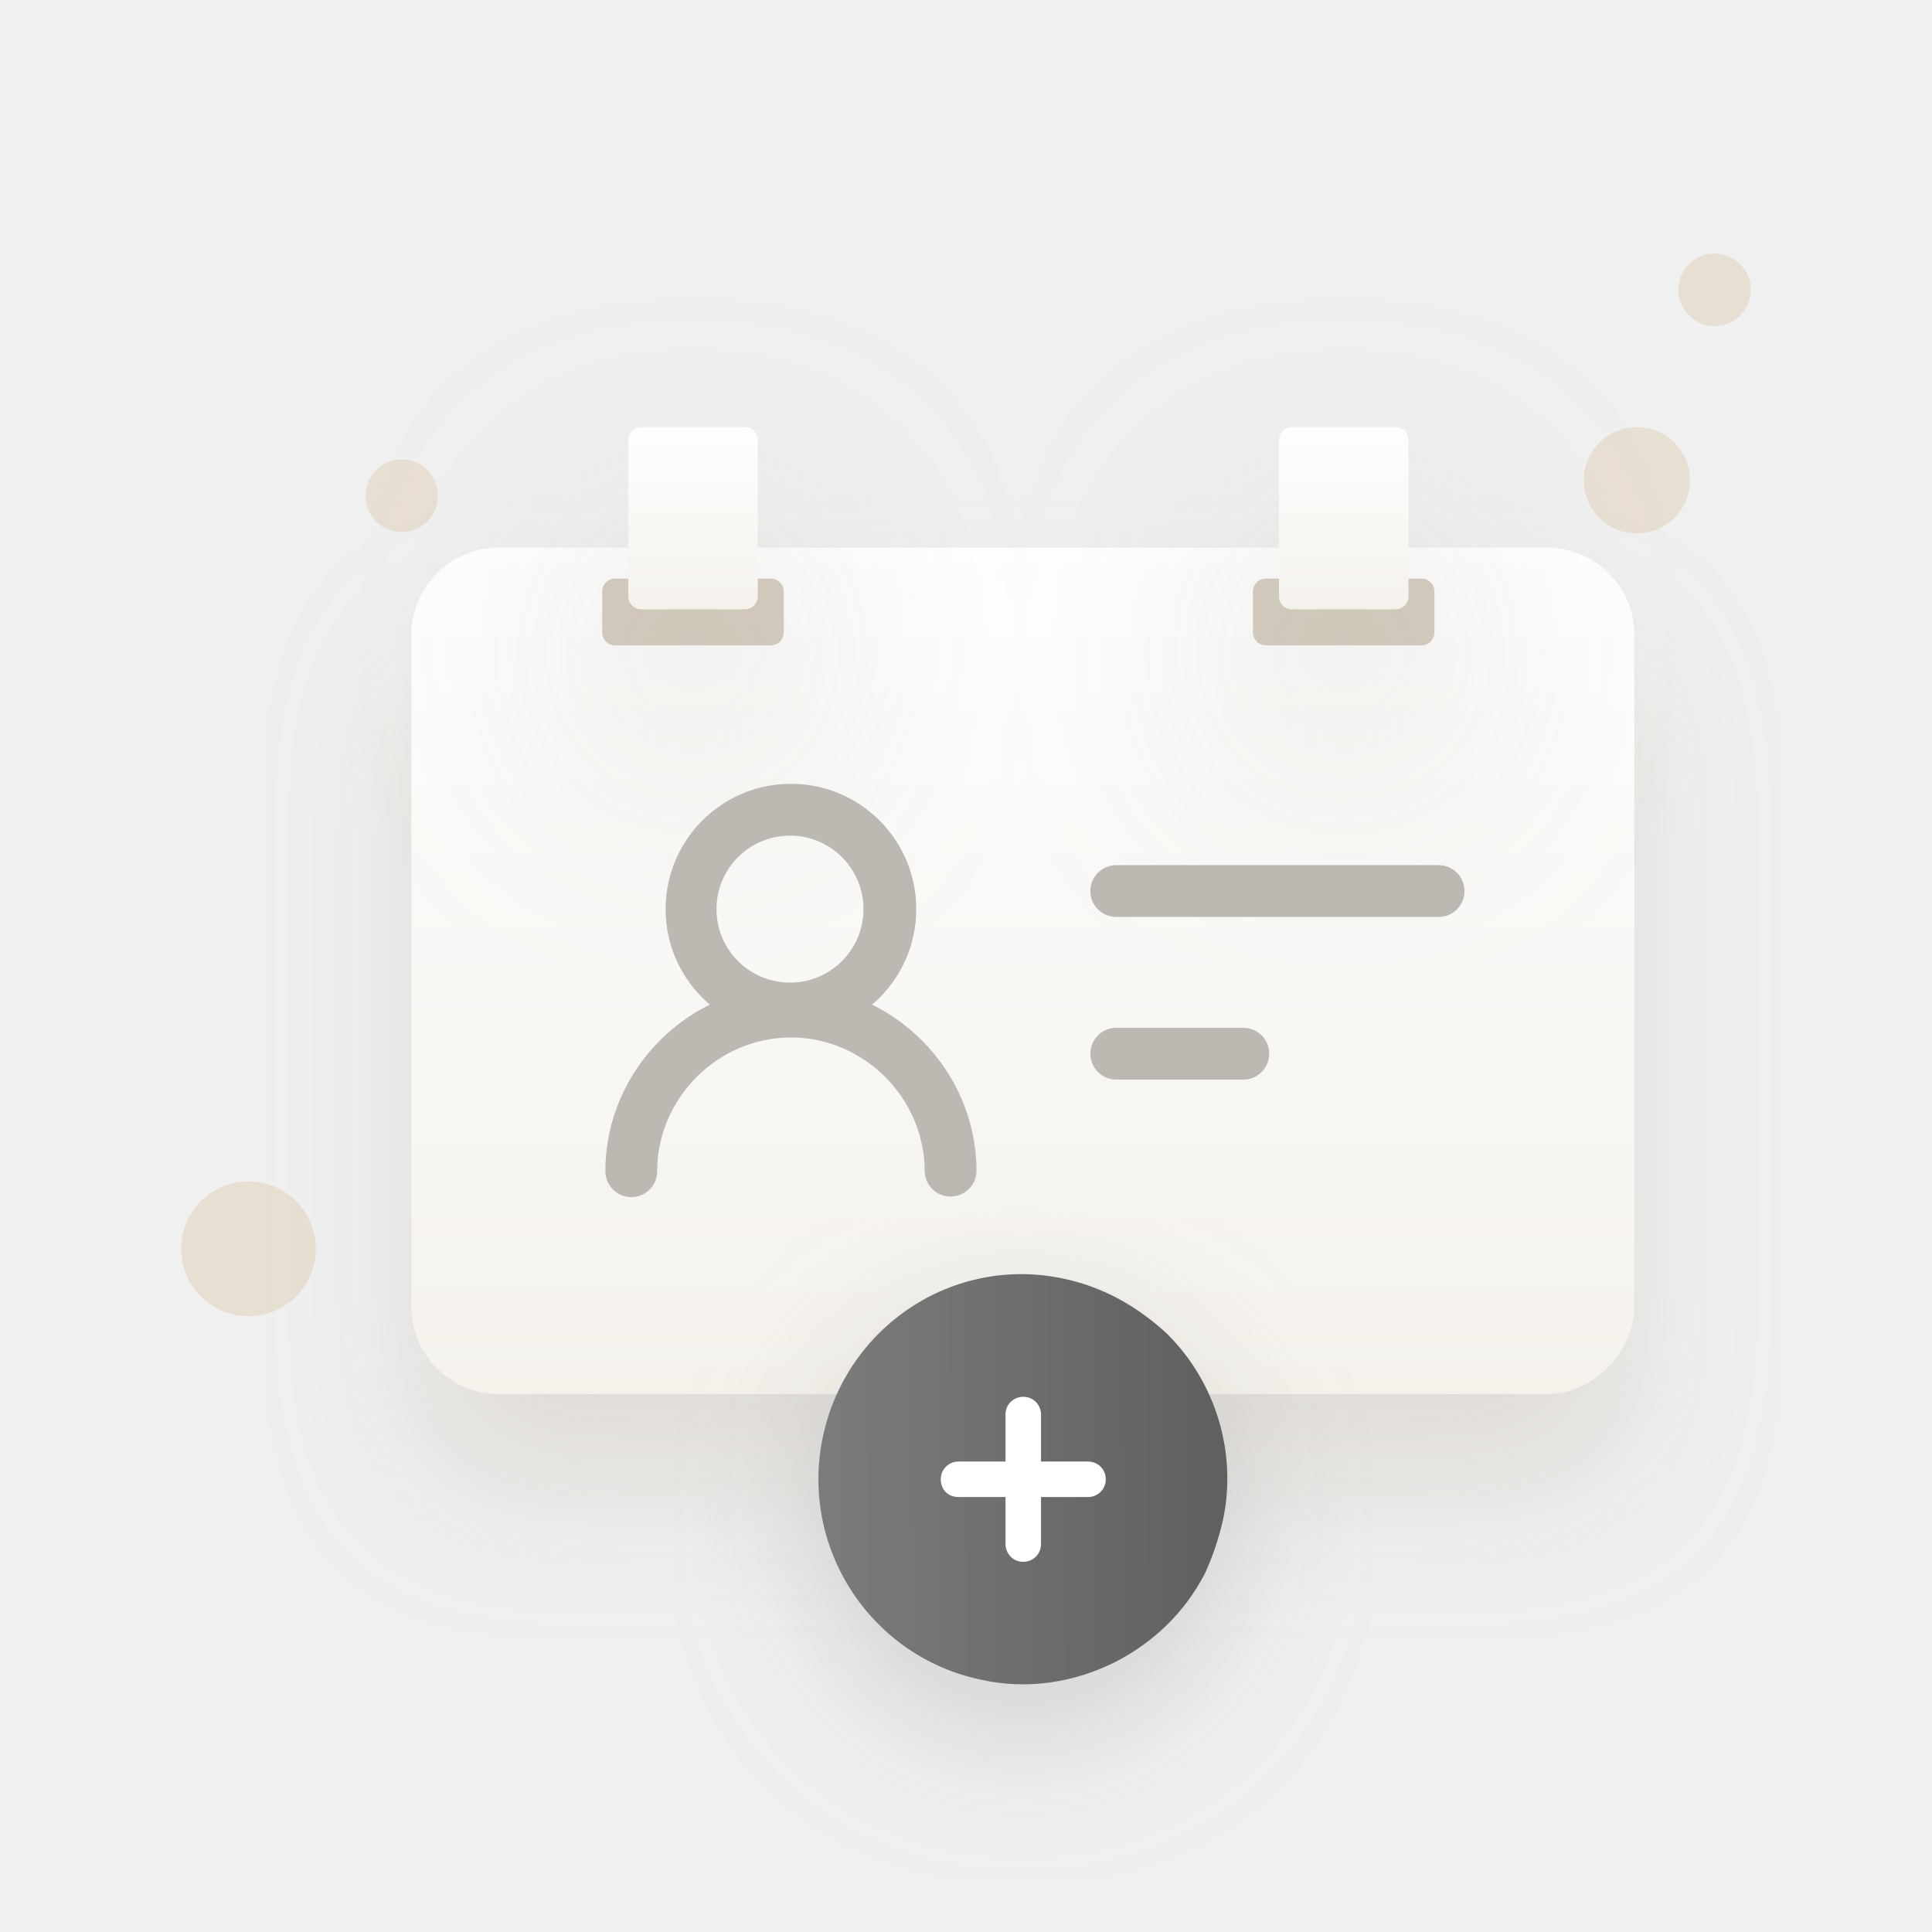
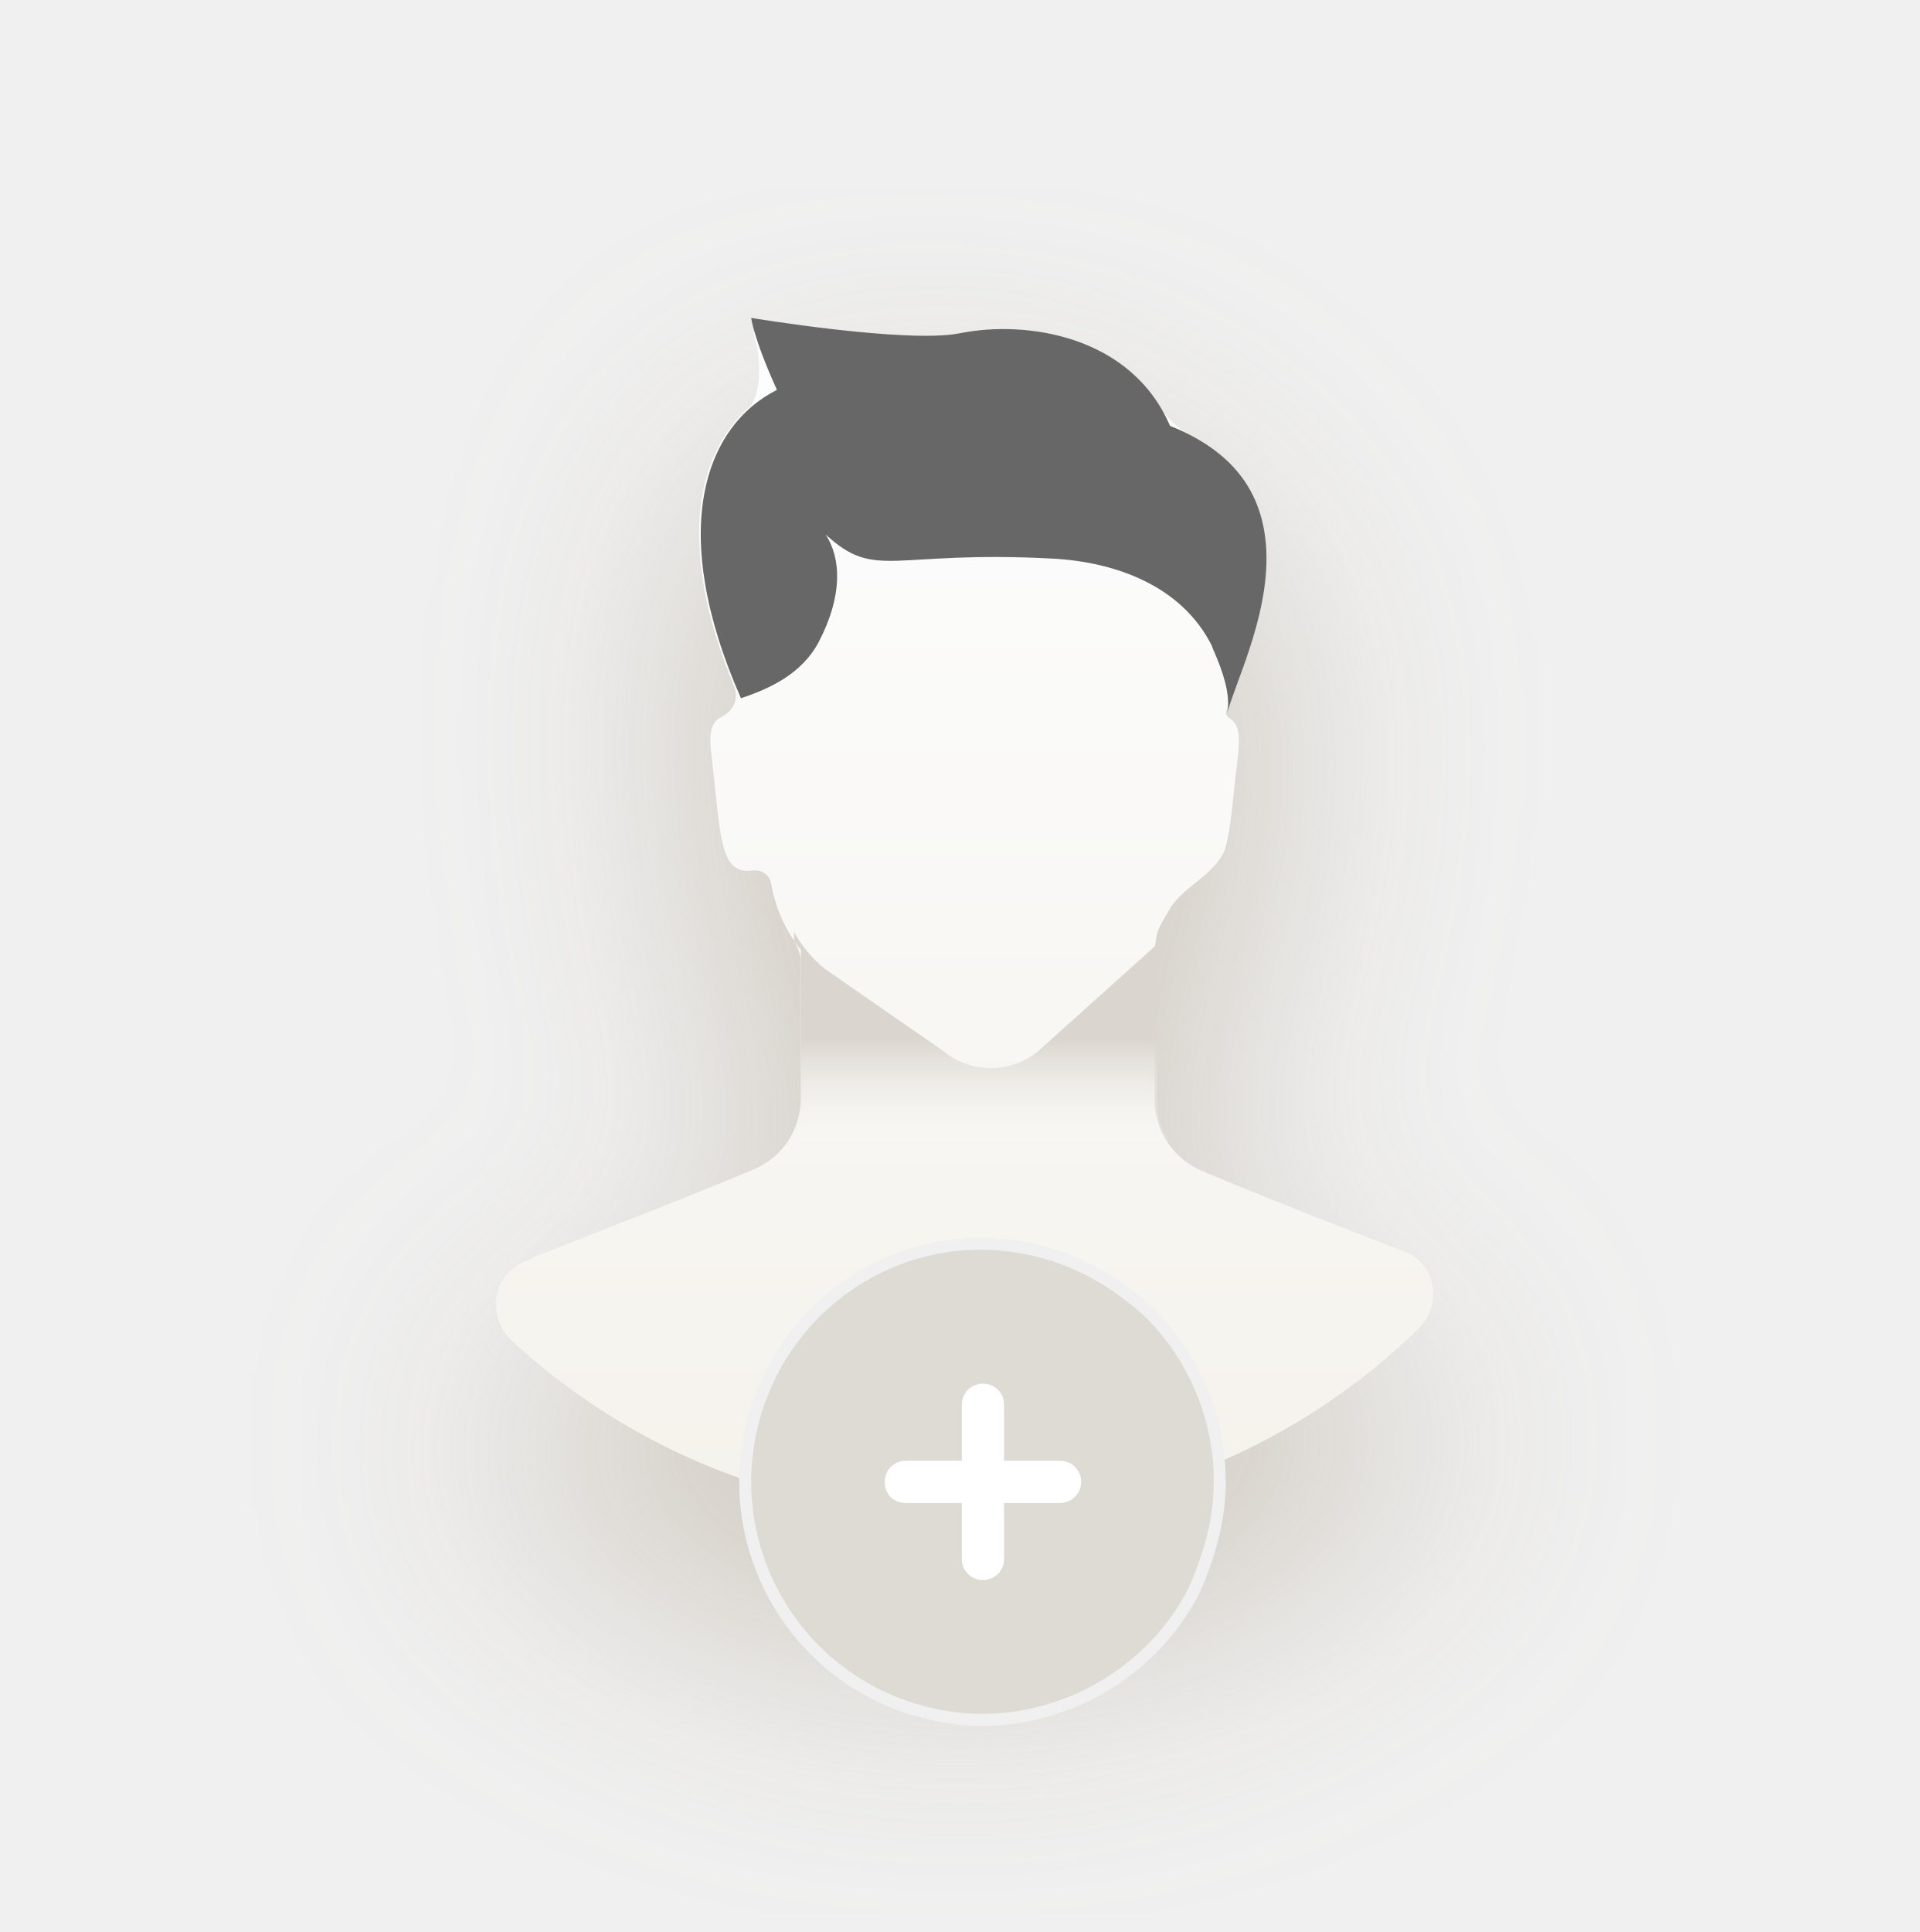
- <svg xmlns="http://www.w3.org/2000/svg" width="160" height="160" fill="none" viewBox="0 0 160 160">
-   <path fill="#F0F0F0" d="M84.71 134.391c30.038 0 54.39-24.351 54.39-54.496 0-30.145-24.459-54.497-54.39-54.497-30.037 0-54.389 24.352-54.389 54.497s24.352 54.496 54.39 54.496Z" />
-   <path fill="#E8DFD3" d="M135.559 44.172a4.398 4.398 0 1 0 .001-8.797 4.398 4.398 0 0 0-.001 8.797Zm6.437-17.164a3.004 3.004 0 1 0 0-6.008 3.004 3.004 0 0 0 0 6.008ZM33.218 44.064a3.004 3.004 0 1 0 0-6.007 3.004 3.004 0 0 0 0 6.007Zm-12.64 64.933a5.579 5.579 0 1 0 0-11.158 5.579 5.579 0 0 0 0 11.158Z" />
-   <g filter="url(#a)">
-     <path fill="url(#b)" d="M128.117 115.453H41.303a7.24 7.24 0 0 1-7.234-7.234v-55.63a7.24 7.24 0 0 1 7.234-7.235h86.814a7.24 7.24 0 0 1 7.235 7.234v55.88c-.25 3.742-3.493 6.985-7.235 6.985Z" />
+ <svg xmlns="http://www.w3.org/2000/svg" width="160" height="161" viewBox="0 0 160 161" fill="none">
+   <path d="M134.779 71.389C134.779 84.808 129.997 97.014 122.002 106.579C111.938 118.641 96.806 126.279 79.818 126.279C63.544 126.279 48.983 119.212 38.919 108.006C30.282 98.299 25 85.451 25 71.389C25 41.054 49.554 16.5 79.889 16.5C110.225 16.5 134.779 41.054 134.779 71.389Z" fill="#F0F0F0" />
+   <g filter="url(#filter0_d_3568_28692)">
+     <path d="M116.863 104.223C119.707 105.137 120.323 108.697 118.181 110.779C108.3 120.387 94.811 126.279 79.89 126.279C65.532 126.279 52.508 120.779 42.729 111.789C40.606 109.837 40.919 106.482 43.518 105.234C44.141 104.935 44.796 104.645 45.486 104.366L47.484 103.581C51.267 102.082 56.192 100.226 62.83 97.442C64.329 96.8 65.543 95.658 66.185 94.159C66.542 93.374 66.756 92.446 66.756 91.518V80.142C66.756 79.511 66.468 78.949 66.185 78.385C65.244 77.005 64.579 75.404 64.286 73.681C64.211 73.235 63.936 72.843 63.527 72.652C63.261 72.528 62.959 72.507 62.668 72.545C59.922 72.902 60.08 69.497 59.333 63.252C59.035 60.986 59.285 60.215 60.082 59.773C60.415 59.588 60.738 59.377 60.964 59.071C61.368 58.523 61.443 57.798 61.181 57.169C56.385 45.653 58.023 37.846 62.375 34.005C63.512 33.002 63.413 29.736 62.941 28.294C62.363 26.53 64.261 26.78 66.1 27.032C70.269 27.601 76.918 28.344 79.89 27.778C85.034 26.736 92.734 27.773 96.483 33.655C97.196 34.773 98.158 35.731 99.328 36.355C103.316 38.482 104.997 41.452 105.371 44.694C106.145 50.46 102.901 56.78 102.19 59.355C102.169 59.431 102.195 59.538 102.236 59.604C102.301 59.709 102.373 59.788 102.478 59.852C103.197 60.294 103.424 61.066 103.159 63.252C102.758 66.419 102.618 68.974 102.15 70.603C101.524 72.784 98.592 73.832 97.466 75.802L96.863 76.858C96.636 77.255 96.451 77.68 96.385 78.132C96.359 78.305 96.341 78.462 96.306 78.67C96.164 79.598 96.235 81.454 96.235 91.661C96.235 92.874 96.592 94.016 97.234 95.087C97.934 96.137 98.909 97.05 100.158 97.556C100.207 97.575 100.225 97.577 100.275 97.593C100.327 97.61 100.402 97.668 100.453 97.689C107.764 100.74 113.022 102.73 116.863 104.223Z" fill="url(#paint0_linear_3568_28692)" />
  </g>
-   <path fill="#D4CDC0" d="M49.872 48.99c0-.593.48-1.073 1.072-1.073h12.889c.592 0 1.073.48 1.073 1.073v3.382c0 .593-.48 1.073-1.073 1.073H50.944c-.592 0-1.072-.48-1.072-1.073V48.99Zm53.889 0c0-.593.481-1.073 1.073-1.073h12.888c.593 0 1.073.48 1.073 1.073v3.382c0 .593-.48 1.073-1.073 1.073h-12.888c-.592 0-1.073-.48-1.073-1.073V48.99Z" />
-   <g filter="url(#c)">
-     <path fill="url(#d)" d="M61.684 35.375h-8.581c-.592 0-1.073.48-1.073 1.073V49.39c0 .592.48 1.073 1.073 1.073h8.581c.593 0 1.073-.48 1.073-1.073V36.448c0-.593-.48-1.073-1.072-1.073Z" />
-   </g>
-   <g filter="url(#e)">
-     <path fill="url(#f)" d="M115.574 35.375h-8.581c-.593 0-1.073.48-1.073 1.073V49.39c0 .592.48 1.073 1.073 1.073h8.581c.593 0 1.073-.48 1.073-1.073V36.448c0-.593-.48-1.073-1.073-1.073Z" />
-   </g>
-   <path fill="#BCB9B3" fill-rule="evenodd" d="M65.5 69.203a6.087 6.087 0 1 0 0 12.173 6.087 6.087 0 0 0 0-12.173ZM55.124 75.29c0-5.732 4.646-10.378 10.378-10.378 5.731 0 10.378 4.646 10.378 10.377 0 5.732-4.647 10.378-10.378 10.378-5.732 0-10.378-4.646-10.378-10.377Z" clip-rule="evenodd" />
-   <path fill="#BCB9B3" fill-rule="evenodd" d="M65.501 85.92c-6.05 0-11.076 5.026-11.076 11.076a2.145 2.145 0 1 1-4.29 0c0-8.42 6.947-15.367 15.366-15.367 8.42 0 15.368 6.948 15.368 15.367a2.146 2.146 0 0 1-4.291 0c0-6.05-5.027-11.076-11.077-11.076Zm24.797-12.127c0-1.185.96-2.146 2.146-2.146h26.693a2.145 2.145 0 0 1 0 4.291H92.444a2.146 2.146 0 0 1-2.146-2.145Zm0 13.471c0-1.185.96-2.146 2.146-2.146h10.477a2.146 2.146 0 1 1 0 4.291H92.444a2.146 2.146 0 0 1-2.146-2.145Z" clip-rule="evenodd" />
-   <g filter="url(#g)">
-     <path fill="url(#h)" d="M101.263 125.968c-.346 1.47-.865 3.027-1.47 4.325-1.644 3.2-4.239 5.708-7.439 7.352-3.287 1.643-7.18 2.335-11.071 1.47-9.169-1.903-15.05-10.898-13.148-20.067 1.903-9.168 10.812-15.136 19.98-13.147 3.288.692 6.142 2.335 8.564 4.584 4.065 4.065 5.795 9.947 4.584 15.483Z" />
-   </g>
-   <path fill="#fff" d="M90.105 121.038h-3.892v-3.893c0-.778-.606-1.47-1.47-1.47-.78 0-1.471.605-1.471 1.47v3.893H79.38c-.779 0-1.47.605-1.47 1.47s.605 1.47 1.47 1.47h3.892v3.893c0 .778.605 1.47 1.47 1.47.779 0 1.47-.605 1.47-1.47v-3.893h3.893c.778 0 1.47-.605 1.47-1.47s-.692-1.47-1.47-1.47Z" />
+   <path d="M102.302 59.398C102.588 57.828 101.874 55.901 101.303 54.544C101.231 54.33 101.089 54.116 101.017 53.831C98.519 48.834 93.023 46.836 87.741 46.55C74.251 45.836 73.037 48.406 68.826 44.551C70.111 46.55 70.254 49.619 68.255 53.474C66.828 56.186 64.115 57.399 61.76 58.185C55.621 44.266 58.69 35.558 64.757 32.489C62.759 28.063 62.616 26.493 62.616 26.493C62.616 26.493 75.535 28.634 79.961 27.778C85.6 26.636 94.308 27.992 97.52 35.486C102.873 37.628 104.943 40.983 105.443 44.694C106.228 50.476 102.945 56.828 102.302 59.398Z" fill="#676767" />
+   <path d="M97.377 94.944V97.371H66.185V94.23C66.542 93.445 66.756 92.517 66.756 91.589V79.17C66.542 78.884 66.328 78.67 66.185 78.385V77.671C66.828 78.813 67.684 79.883 68.755 80.74L78.533 87.521C80.817 89.448 84.101 89.519 86.456 87.664L95.593 79.455C95.878 79.17 96.235 78.884 96.521 78.599C96.378 79.526 96.449 81.382 96.449 91.589C96.378 92.803 96.735 94.016 97.377 94.944Z" fill="url(#paint1_linear_3568_28692)" />
+   <path d="M77.894 142.887L77.894 142.887L77.887 142.885C67.178 140.663 60.307 130.156 62.53 119.445C64.754 108.73 75.162 101.766 85.862 104.088L85.865 104.088C89.695 104.895 93.032 106.81 95.876 109.449C100.619 114.197 102.636 121.062 101.225 127.519C100.818 129.248 100.209 131.074 99.502 132.589C97.585 136.319 94.559 139.246 90.817 141.168C86.971 143.091 82.427 143.894 77.894 142.887Z" fill="#DEDBD5" stroke="#F0F0F0" />
+   <path d="M88.35 121.726H83.689V117.065C83.689 116.132 82.964 115.304 81.928 115.304C80.996 115.304 80.167 116.029 80.167 117.065V121.726H75.506C74.574 121.726 73.745 122.451 73.745 123.487C73.745 124.523 74.47 125.248 75.506 125.248H80.167V129.909C80.167 130.841 80.892 131.67 81.928 131.67C82.86 131.67 83.689 130.945 83.689 129.909V125.248H88.35C89.282 125.248 90.111 124.523 90.111 123.487C90.111 122.451 89.282 121.726 88.35 121.726Z" fill="white" />
  <defs>
-     <linearGradient id="b" x1="84.677" x2="84.677" y1="43.732" y2="116.209" gradientUnits="userSpaceOnUse">
-       <stop stop-color="#FDFEFF" />
-       <stop offset=".996" stop-color="#F5F2EC" />
-     </linearGradient>
-     <linearGradient id="d" x1="57.39" x2="57.39" y1="35.026" y2="50.626" gradientUnits="userSpaceOnUse">
-       <stop stop-color="#FDFEFF" />
-       <stop offset=".996" stop-color="#F5F2EC" />
-     </linearGradient>
-     <linearGradient id="f" x1="111.28" x2="111.28" y1="35.026" y2="50.626" gradientUnits="userSpaceOnUse">
-       <stop stop-color="#FDFEFF" />
-       <stop offset=".996" stop-color="#F5F2EC" />
-     </linearGradient>
-     <linearGradient id="h" x1="100.299" x2="68.811" y1="105.518" y2="105.627" gradientUnits="userSpaceOnUse">
-       <stop stop-color="#606060" />
-       <stop offset="1" stop-color="#7B7B7B" />
-     </linearGradient>
-     <filter id="a" width="125.283" height="94.1" x="22.069" y="41.354" color-interpolation-filters="sRGB" filterUnits="userSpaceOnUse">
+     <filter id="filter0_d_3568_28692" x="19.329" y="15.854" width="122.133" height="143.424" filterUnits="userSpaceOnUse" color-interpolation-filters="sRGB">
      <feFlood flood-opacity="0" result="BackgroundImageFix" />
-       <feColorMatrix in="SourceAlpha" result="hardAlpha" values="0 0 0 0 0 0 0 0 0 0 0 0 0 0 0 0 0 0 127 0" />
-       <feOffset dy="8" />
-       <feGaussianBlur stdDeviation="6" />
-       <feColorMatrix values="0 0 0 0 0.576 0 0 0 0 0.502 0 0 0 0 0.396 0 0 0 0.17 0" />
-       <feBlend in2="BackgroundImageFix" result="effect1_dropShadow_3306_34245" />
-       <feBlend in="SourceGraphic" in2="effect1_dropShadow_3306_34245" result="shape" />
-     </filter>
-     <filter id="c" width="54.727" height="59.089" x="30.03" y="24.375" color-interpolation-filters="sRGB" filterUnits="userSpaceOnUse">
-       <feFlood flood-opacity="0" result="BackgroundImageFix" />
-       <feColorMatrix in="SourceAlpha" result="hardAlpha" values="0 0 0 0 0 0 0 0 0 0 0 0 0 0 0 0 0 0 127 0" />
+       <feColorMatrix in="SourceAlpha" type="matrix" values="0 0 0 0 0 0 0 0 0 0 0 0 0 0 0 0 0 0 127 0" result="hardAlpha" />
      <feOffset dy="11" />
      <feGaussianBlur stdDeviation="11" />
-       <feColorMatrix values="0 0 0 0 0.576 0 0 0 0 0.502 0 0 0 0 0.396 0 0 0 0.37 0" />
-       <feBlend in2="BackgroundImageFix" result="effect1_dropShadow_3306_34245" />
-       <feBlend in="SourceGraphic" in2="effect1_dropShadow_3306_34245" result="shape" />
+       <feColorMatrix type="matrix" values="0 0 0 0 0.576 0 0 0 0 0.502 0 0 0 0 0.396 0 0 0 0.37 0" />
+       <feBlend mode="normal" in2="BackgroundImageFix" result="effect1_dropShadow_3568_28692" />
+       <feBlend mode="normal" in="SourceGraphic" in2="effect1_dropShadow_3568_28692" result="shape" />
    </filter>
-     <filter id="e" width="54.727" height="59.089" x="83.92" y="24.375" color-interpolation-filters="sRGB" filterUnits="userSpaceOnUse">
-       <feFlood flood-opacity="0" result="BackgroundImageFix" />
-       <feColorMatrix in="SourceAlpha" result="hardAlpha" values="0 0 0 0 0 0 0 0 0 0 0 0 0 0 0 0 0 0 127 0" />
-       <feOffset dy="11" />
-       <feGaussianBlur stdDeviation="11" />
-       <feColorMatrix values="0 0 0 0 0.576 0 0 0 0 0.502 0 0 0 0 0.396 0 0 0 0.37 0" />
-       <feBlend in2="BackgroundImageFix" result="effect1_dropShadow_3306_34245" />
-       <feBlend in="SourceGraphic" in2="effect1_dropShadow_3306_34245" result="shape" />
-     </filter>
-     <filter id="g" width="57.865" height="57.972" x="55.778" y="97.518" color-interpolation-filters="sRGB" filterUnits="userSpaceOnUse">
-       <feFlood flood-opacity="0" result="BackgroundImageFix" />
-       <feColorMatrix in="SourceAlpha" result="hardAlpha" values="0 0 0 0 0 0 0 0 0 0 0 0 0 0 0 0 0 0 127 0" />
-       <feOffset dy="4" />
-       <feGaussianBlur stdDeviation="6" />
-       <feColorMatrix values="0 0 0 0 0.483 0 0 0 0 0.483 0 0 0 0 0.483 0 0 0 0.27 0" />
-       <feBlend in2="BackgroundImageFix" result="effect1_dropShadow_3306_34245" />
-       <feBlend in="SourceGraphic" in2="effect1_dropShadow_3306_34245" result="shape" />
-     </filter>
+     <linearGradient id="paint0_linear_3568_28692" x1="80.505" y1="24.185" x2="80.505" y2="127.355" gradientUnits="userSpaceOnUse">
+       <stop stop-color="#FDFEFF" />
+       <stop offset="0.996" stop-color="#F5F2EC" />
+     </linearGradient>
+     <linearGradient id="paint1_linear_3568_28692" x1="81.721" y1="96.757" x2="81.721" y2="86.438" gradientUnits="userSpaceOnUse">
+       <stop stop-color="white" stop-opacity="0" />
+       <stop offset="0.991" stop-color="#DAD6CF" />
+     </linearGradient>
  </defs>
</svg>
